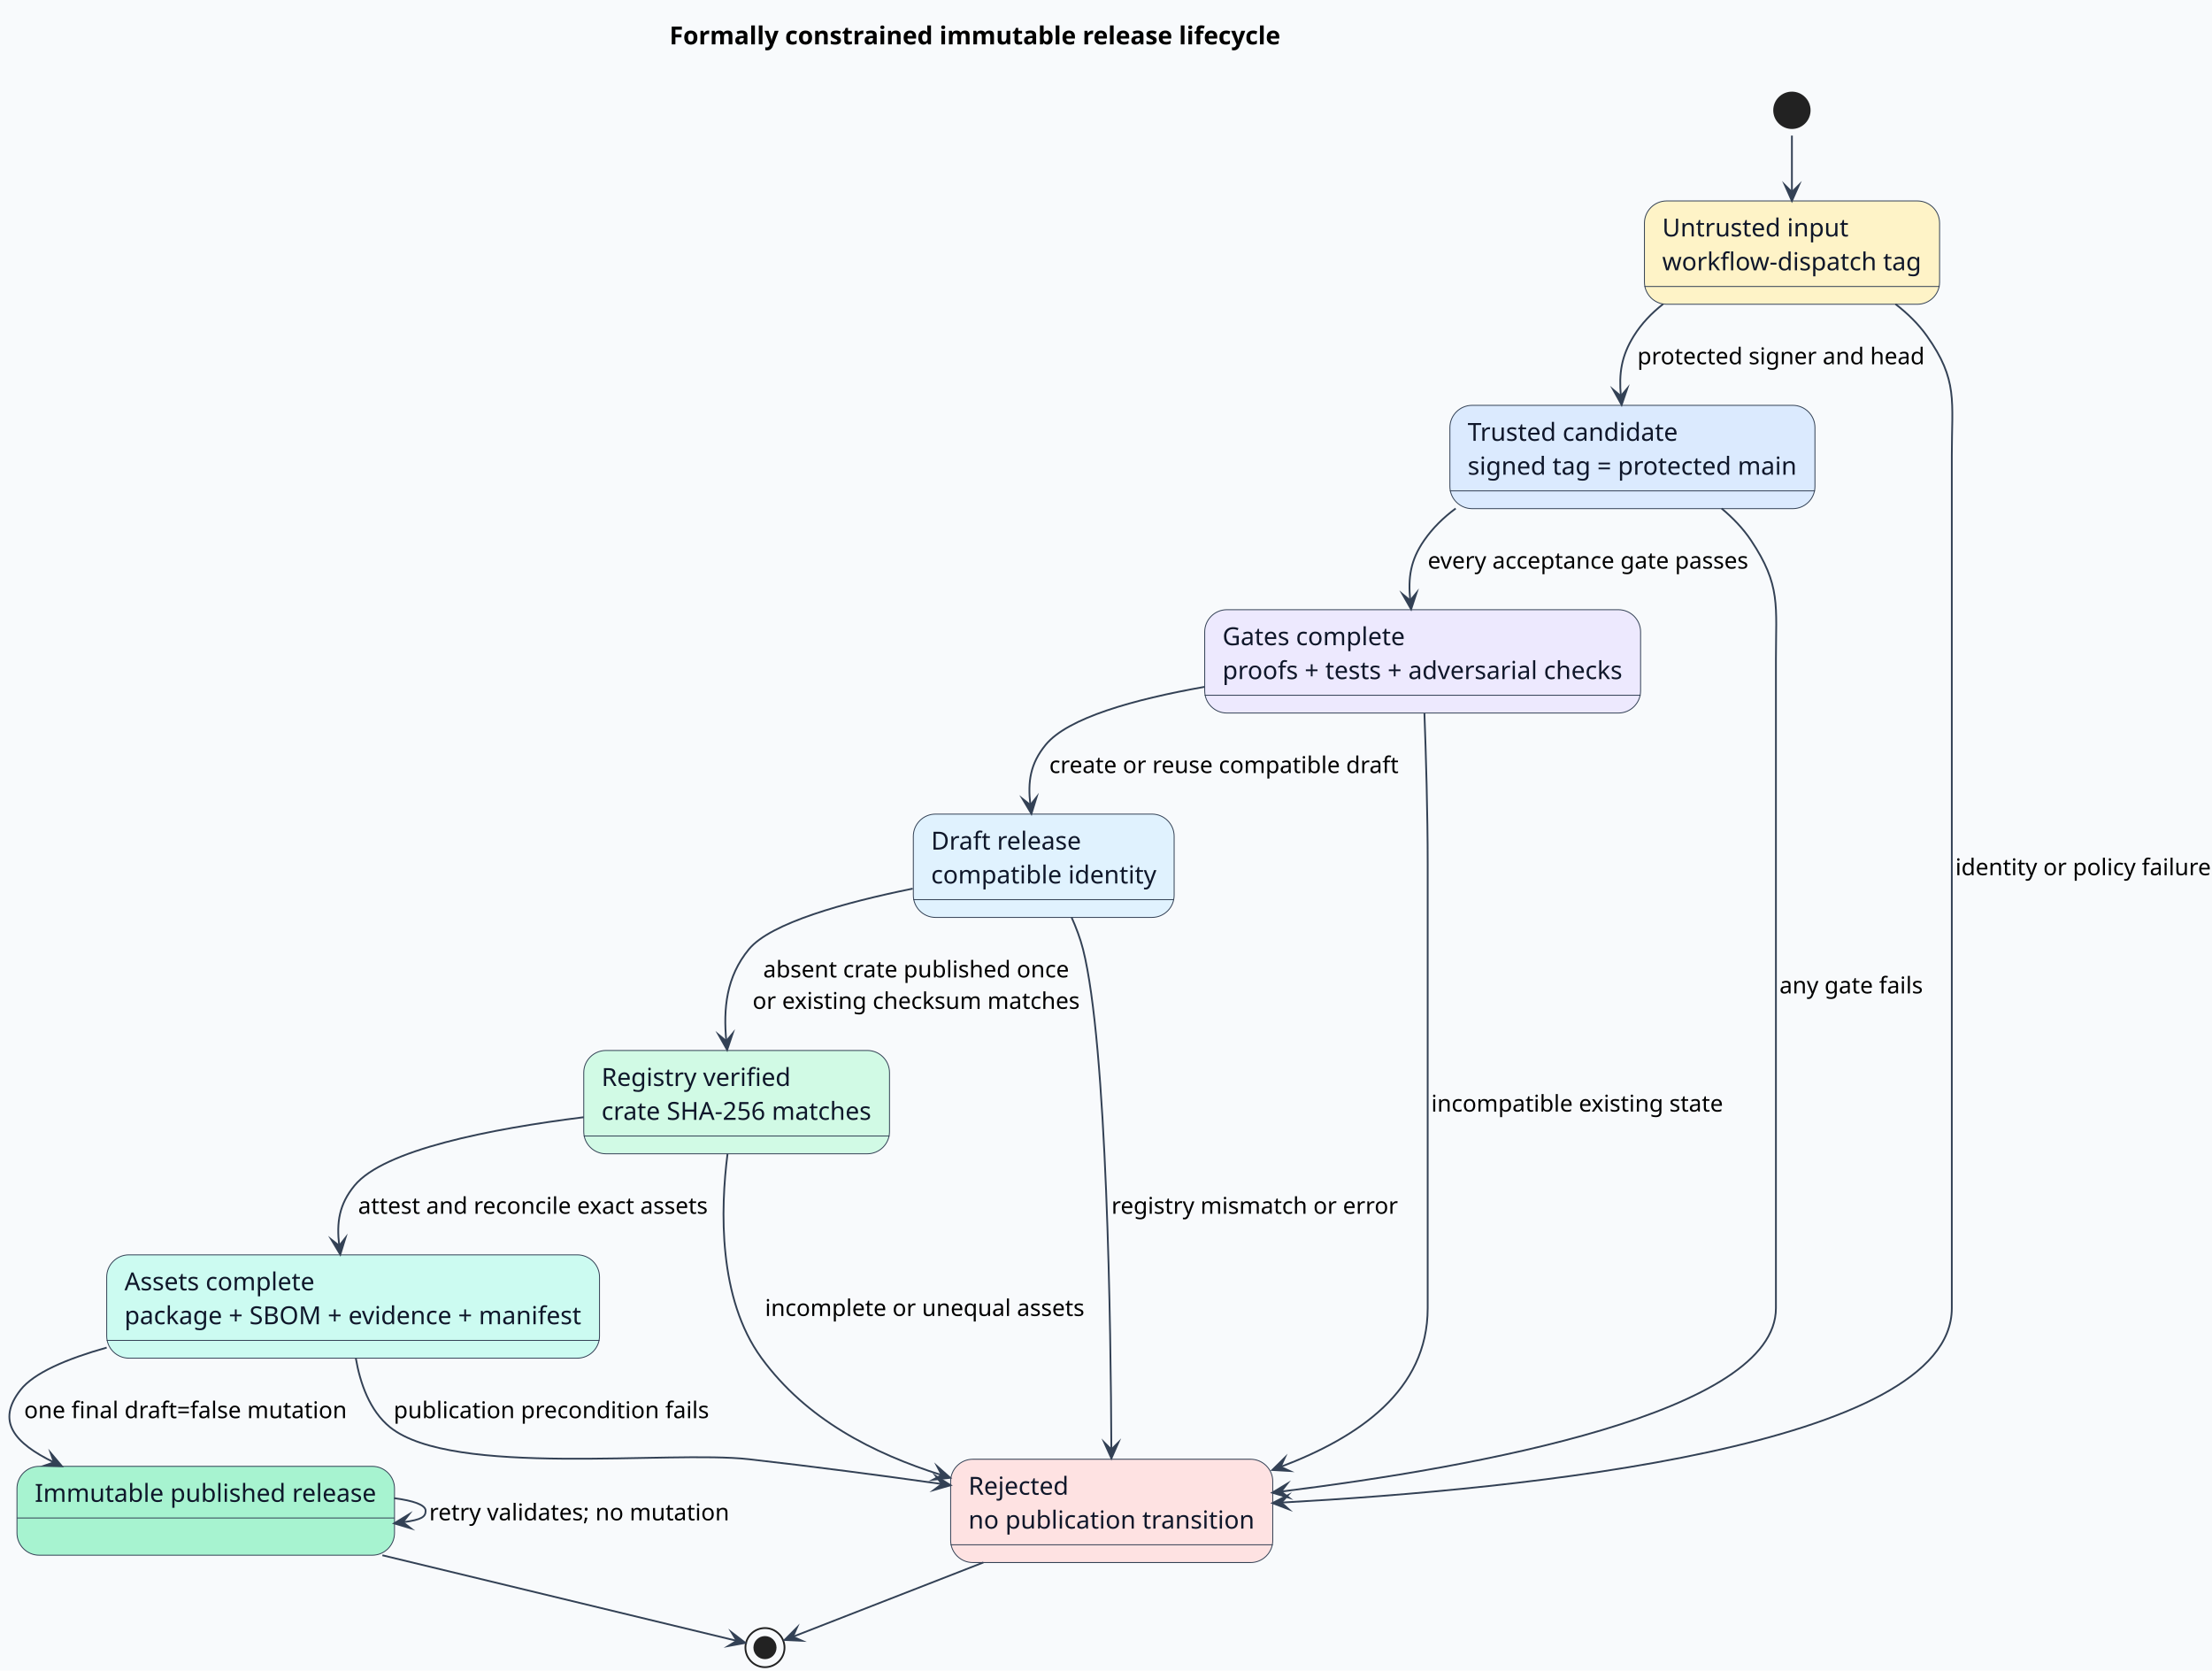
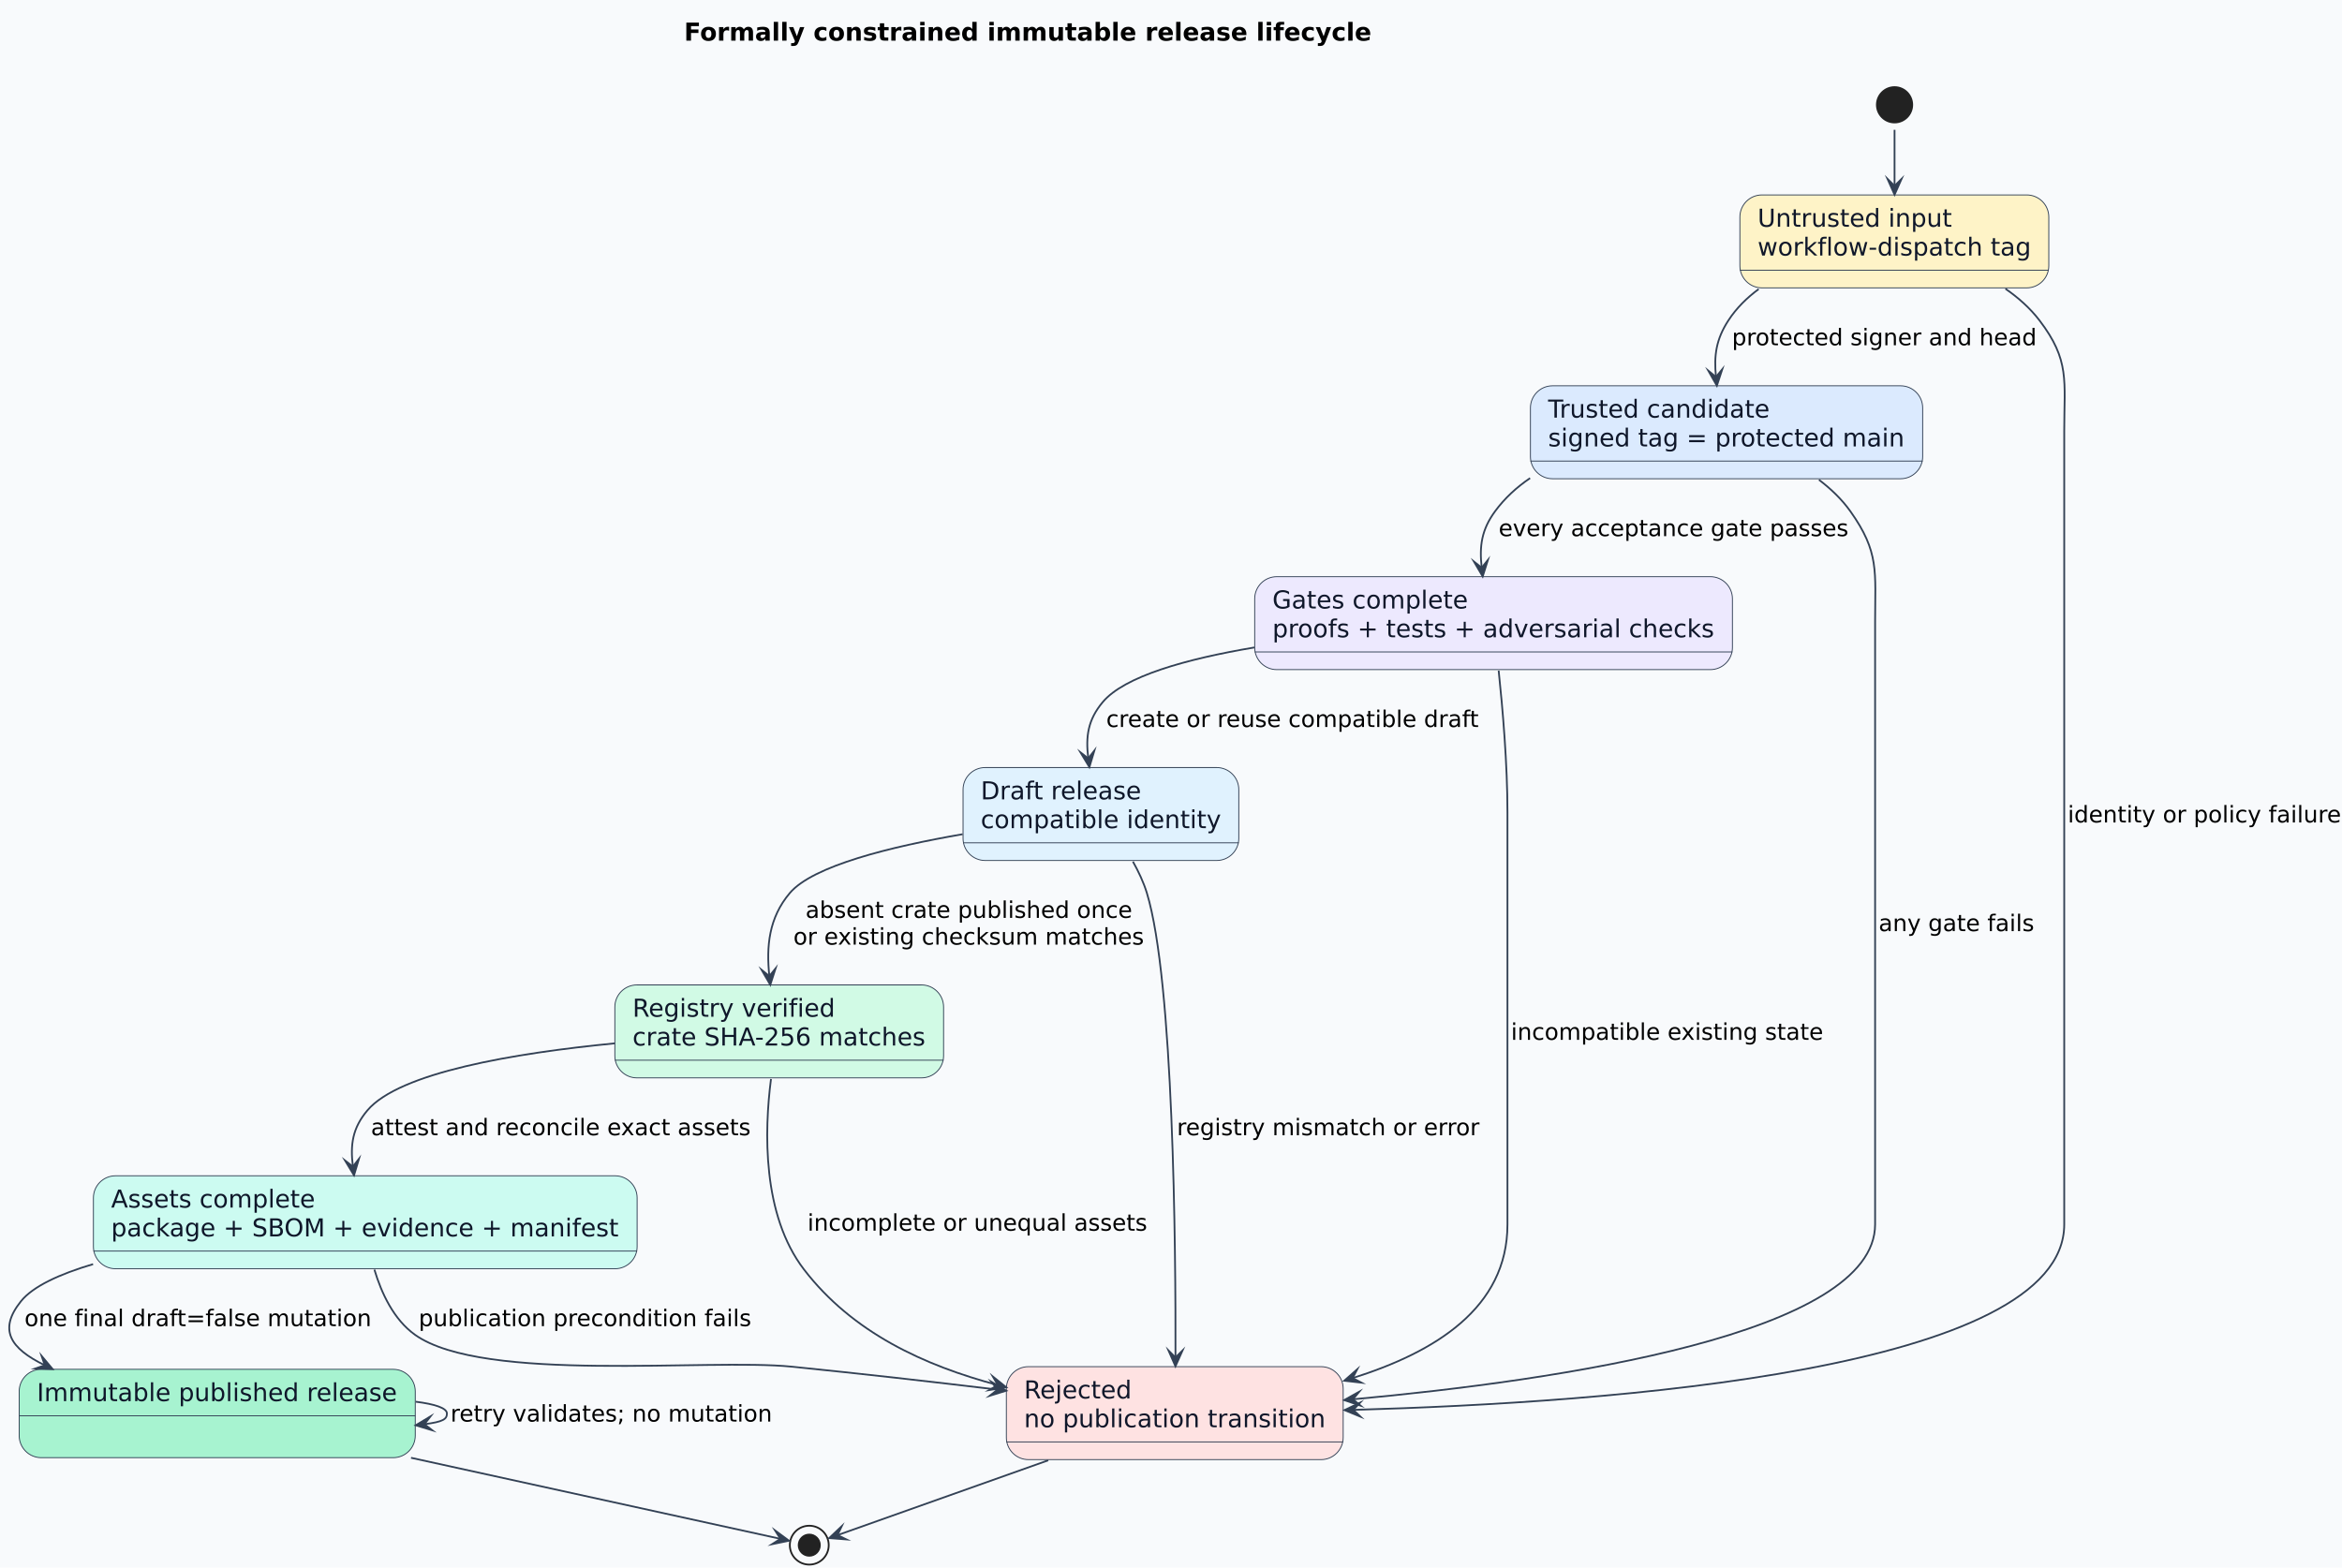
- <svg xmlns="http://www.w3.org/2000/svg" contentStyleType="text/css" data-diagram-type="STATE" height="940px" preserveAspectRatio="none" style="width:1245px;height:940px;background:#F8FAFC;" version="1.1" viewBox="0 0 1245 940" width="1245px" zoomAndPan="magnify">
+ <svg xmlns="http://www.w3.org/2000/svg" contentStyleType="text/css" data-diagram-type="STATE" height="887px" preserveAspectRatio="none" style="width:1325px;height:887px;background:#F8FAFC;" version="1.1" viewBox="0 0 1325 887" width="1325px" zoomAndPan="magnify">
  <defs />
  <g>
-     <rect fill="#F8FAFC" height="940" style="stroke:none;stroke-width:1;" width="1245" x="0" y="0" />
+     <rect fill="#F8FAFC" height="887" style="stroke:none;stroke-width:1;" width="1325" x="0" y="0" />
    <g class="title" data-source-line="1">
-       <text fill="#000000" font-family="sans-serif" font-size="14" font-weight="700" lengthAdjust="spacing" textLength="343.391" x="376.805" y="24.966">Formally constrained immutable release lifecycle</text>
+       <text fill="#000000" font-family="DejaVu Sans" font-size="14" font-weight="700" lengthAdjust="spacing" textLength="389.45" x="387.025" y="22.995">Formally constrained immutable release lifecycle</text>
    </g>
-     <g class="entity" data-qualified-name="Input" data-source-line="11" id="ent0001">
-       <rect fill="#FEF3C7" height="58.136" rx="12.5" ry="12.5" style="stroke:#334155;stroke-width:0.5;" width="166.117" x="925.557" y="113.068" />
-       <line style="stroke:#334155;stroke-width:0.5;" x1="925.557" x2="1091.674" y1="161.204" y2="161.204" />
-       <text fill="#0F172A" font-family="sans-serif" font-size="14" lengthAdjust="spacing" textLength="104.86" x="935.557" y="133.034">Untrusted input</text>
-       <text fill="#0F172A" font-family="sans-serif" font-size="14" lengthAdjust="spacing" textLength="146.117" x="935.557" y="152.102">workflow-dispatch tag</text>
+     <g class="entity" data-qualified-name="Input" data-source-line="12" id="ent0001">
+       <rect fill="#FEF3C7" height="52.594" rx="12.5" ry="12.5" style="stroke:#334155;stroke-width:0.5;" width="174.766" x="984.353" y="110.297" />
+       <line style="stroke:#334155;stroke-width:0.5;" x1="984.353" x2="1159.118" y1="152.891" y2="152.891" />
+       <text fill="#0F172A" font-family="DejaVu Sans" font-size="14" lengthAdjust="spacing" textLength="109.983" x="994.353" y="128.292">Untrusted input</text>
+       <text fill="#0F172A" font-family="DejaVu Sans" font-size="14" lengthAdjust="spacing" textLength="154.766" x="994.353" y="144.589">workflow-dispatch tag</text>
    </g>
-     <g class="entity" data-qualified-name="Trusted" data-source-line="12" id="ent0002">
-       <rect fill="#DBEAFE" height="58.136" rx="12.5" ry="12.5" style="stroke:#334155;stroke-width:0.5;" width="205.471" x="816.057" y="228.068" />
-       <line style="stroke:#334155;stroke-width:0.5;" x1="816.057" x2="1021.528" y1="276.204" y2="276.204" />
-       <text fill="#0F172A" font-family="sans-serif" font-size="14" lengthAdjust="spacing" textLength="118.986" x="826.057" y="248.034">Trusted candidate</text>
-       <text fill="#0F172A" font-family="sans-serif" font-size="14" lengthAdjust="spacing" textLength="185.471" x="826.057" y="267.102">signed tag = protected main</text>
+     <g class="entity" data-qualified-name="Trusted" data-source-line="13" id="ent0002">
+       <rect fill="#DBEAFE" height="52.594" rx="12.5" ry="12.5" style="stroke:#334155;stroke-width:0.5;" width="221.906" x="865.853" y="218.297" />
+       <line style="stroke:#334155;stroke-width:0.5;" x1="865.853" x2="1087.759" y1="260.891" y2="260.891" />
+       <text fill="#0F172A" font-family="DejaVu Sans" font-size="14" lengthAdjust="spacing" textLength="127.408" x="875.853" y="236.292">Trusted candidate</text>
+       <text fill="#0F172A" font-family="DejaVu Sans" font-size="14" lengthAdjust="spacing" textLength="201.906" x="875.853" y="252.589">signed tag = protected main</text>
    </g>
-     <g class="entity" data-qualified-name="Gated" data-source-line="13" id="ent0003">
-       <rect fill="#EDE9FE" height="58.136" rx="12.5" ry="12.5" style="stroke:#334155;stroke-width:0.5;" width="245.329" x="678.057" y="343.068" />
-       <line style="stroke:#334155;stroke-width:0.5;" x1="678.057" x2="923.386" y1="391.204" y2="391.204" />
-       <text fill="#0F172A" font-family="sans-serif" font-size="14" lengthAdjust="spacing" textLength="102.69" x="688.057" y="363.034">Gates complete</text>
-       <text fill="#0F172A" font-family="sans-serif" font-size="14" lengthAdjust="spacing" textLength="225.329" x="688.057" y="382.102">proofs + tests + adversarial checks</text>
+     <g class="entity" data-qualified-name="Gated" data-source-line="14" id="ent0003">
+       <rect fill="#EDE9FE" height="52.594" rx="12.5" ry="12.5" style="stroke:#334155;stroke-width:0.5;" width="270.277" x="709.853" y="326.297" />
+       <line style="stroke:#334155;stroke-width:0.5;" x1="709.853" x2="980.13" y1="368.891" y2="368.891" />
+       <text fill="#0F172A" font-family="DejaVu Sans" font-size="14" lengthAdjust="spacing" textLength="110.667" x="719.853" y="344.292">Gates complete</text>
+       <text fill="#0F172A" font-family="DejaVu Sans" font-size="14" lengthAdjust="spacing" textLength="250.277" x="719.853" y="360.589">proofs + tests + adversarial checks</text>
    </g>
-     <g class="entity" data-qualified-name="Draft" data-source-line="14" id="ent0004">
-       <rect fill="#E0F2FE" height="58.136" rx="12.5" ry="12.5" style="stroke:#334155;stroke-width:0.5;" width="146.798" x="514.057" y="458.068" />
-       <line style="stroke:#334155;stroke-width:0.5;" x1="514.057" x2="660.854" y1="506.204" y2="506.204" />
-       <text fill="#0F172A" font-family="sans-serif" font-size="14" lengthAdjust="spacing" textLength="85.008" x="524.057" y="478.034">Draft release</text>
-       <text fill="#0F172A" font-family="sans-serif" font-size="14" lengthAdjust="spacing" textLength="126.797" x="524.057" y="497.102">compatible identity</text>
+     <g class="entity" data-qualified-name="Draft" data-source-line="15" id="ent0004">
+       <rect fill="#E0F2FE" height="52.594" rx="12.5" ry="12.5" style="stroke:#334155;stroke-width:0.5;" width="156.001" x="544.853" y="434.297" />
+       <line style="stroke:#334155;stroke-width:0.5;" x1="544.853" x2="700.854" y1="476.891" y2="476.891" />
+       <text fill="#0F172A" font-family="DejaVu Sans" font-size="14" lengthAdjust="spacing" textLength="91.342" x="554.853" y="452.292">Draft release</text>
+       <text fill="#0F172A" font-family="DejaVu Sans" font-size="14" lengthAdjust="spacing" textLength="136.001" x="554.853" y="468.589">compatible identity</text>
    </g>
-     <g class="entity" data-qualified-name="Registry" data-source-line="15" id="ent0005">
-       <rect fill="#D1FAE5" height="58.136" rx="12.5" ry="12.5" style="stroke:#334155;stroke-width:0.5;" width="172.095" x="328.557" y="591.068" />
-       <line style="stroke:#334155;stroke-width:0.5;" x1="328.557" x2="500.652" y1="639.204" y2="639.204" />
-       <text fill="#0F172A" font-family="sans-serif" font-size="14" lengthAdjust="spacing" textLength="106.484" x="338.557" y="611.034">Registry verified</text>
-       <text fill="#0F172A" font-family="sans-serif" font-size="14" lengthAdjust="spacing" textLength="152.095" x="338.557" y="630.102">crate SHA-256 matches</text>
+     <g class="entity" data-qualified-name="Registry" data-source-line="16" id="ent0005">
+       <rect fill="#D1FAE5" height="52.594" rx="12.5" ry="12.5" style="stroke:#334155;stroke-width:0.5;" width="185.983" x="347.853" y="557.297" />
+       <line style="stroke:#334155;stroke-width:0.5;" x1="347.853" x2="533.836" y1="599.891" y2="599.891" />
+       <text fill="#0F172A" font-family="DejaVu Sans" font-size="14" lengthAdjust="spacing" textLength="115.254" x="357.853" y="575.292">Registry verified</text>
+       <text fill="#0F172A" font-family="DejaVu Sans" font-size="14" lengthAdjust="spacing" textLength="165.983" x="357.853" y="591.589">crate SHA-256 matches</text>
    </g>
-     <g class="entity" data-qualified-name="Assets" data-source-line="16" id="ent0006">
-       <rect fill="#CCFBF1" height="58.136" rx="12.5" ry="12.5" style="stroke:#334155;stroke-width:0.5;" width="277.375" x="60.056" y="706.068" />
-       <line style="stroke:#334155;stroke-width:0.5;" x1="60.056" x2="337.432" y1="754.204" y2="754.204" />
-       <text fill="#0F172A" font-family="sans-serif" font-size="14" lengthAdjust="spacing" textLength="107.002" x="70.056" y="726.034">Assets complete</text>
-       <text fill="#0F172A" font-family="sans-serif" font-size="14" lengthAdjust="spacing" textLength="257.375" x="70.056" y="745.102">package + SBOM + evidence + manifest</text>
+     <g class="entity" data-qualified-name="Assets" data-source-line="17" id="ent0006">
+       <rect fill="#CCFBF1" height="52.594" rx="12.5" ry="12.5" style="stroke:#334155;stroke-width:0.5;" width="307.608" x="52.853" y="665.297" />
+       <line style="stroke:#334155;stroke-width:0.5;" x1="52.853" x2="360.461" y1="707.891" y2="707.891" />
+       <text fill="#0F172A" font-family="DejaVu Sans" font-size="14" lengthAdjust="spacing" textLength="115.404" x="62.853" y="683.292">Assets complete</text>
+       <text fill="#0F172A" font-family="DejaVu Sans" font-size="14" lengthAdjust="spacing" textLength="287.608" x="62.853" y="699.589">package + SBOM + evidence + manifest</text>
    </g>
-     <g class="entity" data-qualified-name="Published" data-source-line="17" id="ent0007">
-       <rect fill="#A7F3D0" height="50" rx="12.5" ry="12.5" style="stroke:#334155;stroke-width:0.5;" width="212.485" x="9.556" y="825.068" />
-       <line style="stroke:#334155;stroke-width:0.5;" x1="9.556" x2="222.042" y1="854.136" y2="854.136" />
-       <text fill="#0F172A" font-family="sans-serif" font-size="14" lengthAdjust="spacing" textLength="192.485" x="19.556" y="845.034">Immutable published release</text>
+     <g class="entity" data-qualified-name="Published" data-source-line="18" id="ent0007">
+       <rect fill="#A7F3D0" height="50" rx="12.5" ry="12.5" style="stroke:#334155;stroke-width:0.5;" width="224.087" x="10.853" y="774.797" />
+       <line style="stroke:#334155;stroke-width:0.5;" x1="10.853" x2="234.94" y1="801.094" y2="801.094" />
+       <text fill="#0F172A" font-family="DejaVu Sans" font-size="14" lengthAdjust="spacing" textLength="204.087" x="20.853" y="792.792">Immutable published release</text>
    </g>
-     <g class="entity" data-qualified-name="Rejected" data-source-line="18" id="ent0008">
-       <rect fill="#FEE2E2" height="58.136" rx="12.5" ry="12.5" style="stroke:#334155;stroke-width:0.5;" width="181.307" x="535.057" y="821.068" />
-       <line style="stroke:#334155;stroke-width:0.5;" x1="535.057" x2="716.364" y1="869.204" y2="869.204" />
-       <text fill="#0F172A" font-family="sans-serif" font-size="14" lengthAdjust="spacing" textLength="56.392" x="545.057" y="841.034">Rejected</text>
-       <text fill="#0F172A" font-family="sans-serif" font-size="14" lengthAdjust="spacing" textLength="161.307" x="545.057" y="860.102">no publication transition</text>
+     <g class="entity" data-qualified-name="Rejected" data-source-line="19" id="ent0008">
+       <rect fill="#FEE2E2" height="52.594" rx="12.5" ry="12.5" style="stroke:#334155;stroke-width:0.5;" width="190.557" x="569.353" y="773.297" />
+       <line style="stroke:#334155;stroke-width:0.5;" x1="569.353" x2="759.909" y1="815.891" y2="815.891" />
+       <text fill="#0F172A" font-family="DejaVu Sans" font-size="14" lengthAdjust="spacing" textLength="61.53" x="579.353" y="791.292">Rejected</text>
+       <text fill="#0F172A" font-family="DejaVu Sans" font-size="14" lengthAdjust="spacing" textLength="170.557" x="579.353" y="807.589">no publication transition</text>
    </g>
-     <g class="start_entity" data-qualified-name=".start." data-source-line="20" id="ent0009">
-       <ellipse cx="1008.557" cy="62.068" fill="#222222" rx="10" ry="10" style="stroke:#222222;stroke-width:1;" />
+     <g class="start_entity" data-qualified-name=".start." data-source-line="21" id="ent0009">
+       <ellipse cx="1071.853" cy="59.297" fill="#222222" rx="10" ry="10" style="stroke:#222222;stroke-width:1;" />
    </g>
-     <g class="end_entity" data-qualified-name=".end." data-source-line="34" id="ent0024">
-       <ellipse cx="430.557" cy="927.068" fill="none" rx="11" ry="11" style="stroke:#222222;stroke-width:1;" />
-       <ellipse cx="430.557" cy="927.068" fill="#222222" rx="6" ry="6" style="stroke:#222222;stroke-width:1;" />
+     <g class="end_entity" data-qualified-name=".end." data-source-line="35" id="ent0024">
+       <ellipse cx="457.853" cy="874.297" fill="none" rx="11" ry="11" style="stroke:#222222;stroke-width:1;" />
+       <ellipse cx="457.853" cy="874.297" fill="#222222" rx="6" ry="6" style="stroke:#222222;stroke-width:1;" />
    </g>
    <g class="link" data-entity-1="ent0009" data-entity-2="ent0001" data-link-type="dependency" id="lnk10">
-       <polygon fill="#334155" points="1008.557,113.055,1012.557,104.055,1008.557,108.055,1004.557,104.055,1008.557,113.055" style="stroke:#334155;stroke-width:1;stroke-linejoin:miter;stroke-miterlimit:10;" />
-       <path d="M1008.557,76.282 C1008.557,85.944 1008.557,95.307 1008.557,108.055" fill="none" style="stroke:#334155;stroke-width:1;" />
+       <polygon fill="#334155" points="1071.853,110.182,1075.853,101.182,1071.853,105.182,1067.853,101.182,1071.853,110.182" style="stroke:#334155;stroke-width:1;stroke-linejoin:miter;stroke-miterlimit:10;" />
+       <path d="M1071.853,73.46 C1071.853,83.178 1071.853,92.636 1071.853,105.182" fill="none" style="stroke:#334155;stroke-width:1;" />
    </g>
    <g class="link" data-entity-1="ent0001" data-entity-2="ent0002" data-link-type="dependency" id="lnk11">
-       <polygon fill="#334155" points="912.724,227.834,915.914,218.516,912.283,222.853,907.945,219.222,912.724,227.834" style="stroke:#334155;stroke-width:1;stroke-linejoin:miter;stroke-miterlimit:10;" />
-       <path d="M936.059,171.088 C929.582,176.168 923.86,182.117 919.557,189.068 C912.514,200.443 911.156,210.138 912.283,222.853" fill="none" style="stroke:#334155;stroke-width:1;" />
-       <text fill="#000000" font-family="sans-serif" font-size="13" lengthAdjust="spacing" textLength="161.941" x="921.557" y="204.965">protected signer and head</text>
+       <polygon fill="#334155" points="971.324,218.25,974.408,208.896,970.826,213.275,966.448,209.694,971.324,218.25" style="stroke:#334155;stroke-width:1;stroke-linejoin:miter;stroke-miterlimit:10;" />
+       <path d="M994.972,163.59 C988.287,168.516 982.363,174.363 977.853,181.297 C970.871,192.031 969.615,201.174 970.826,213.275" fill="none" style="stroke:#334155;stroke-width:1;" />
+       <text fill="#000000" font-family="DejaVu Sans" font-size="13" lengthAdjust="spacing" textLength="172.669" x="979.853" y="195.364">protected signer and head</text>
    </g>
    <g class="link" data-entity-1="ent0001" data-entity-2="ent0008" data-link-type="dependency" id="lnk12">
-       <polygon fill="#334155" points="716.196,845.744,725.402,849.244,721.188,845.47,724.963,841.256,716.196,845.744" style="stroke:#334155;stroke-width:1;stroke-linejoin:miter;stroke-miterlimit:10;" />
-       <path d="M1066.847,171.096 C1073.578,176.296 1079.743,182.272 1084.556,189.068 C1102.139,213.893 1098.556,225.647 1098.556,256.068 C1098.556,256.068 1098.556,256.068 1098.556,736.068 C1098.556,813.848 858.532,837.928 721.188,845.47" fill="none" style="stroke:#334155;stroke-width:1;" />
-       <text fill="#000000" font-family="sans-serif" font-size="13" lengthAdjust="spacing" textLength="144.105" x="1100.556" y="492.465">identity or policy failure</text>
+       <polygon fill="#334155" points="760.647,797.876,769.754,801.626,765.645,797.738,769.533,793.629,760.647,797.876" style="stroke:#334155;stroke-width:1;stroke-linejoin:miter;stroke-miterlimit:10;" />
+       <path d="M1134.587,163.384 C1141.874,168.443 1148.574,174.378 1153.853,181.297 C1171.119,203.929 1167.853,215.331 1167.853,243.797 C1167.853,243.797 1167.853,243.797 1167.853,692.797 C1167.853,775.125 911.586,793.704 765.645,797.738" fill="none" style="stroke:#334155;stroke-width:1;" />
+       <text fill="#000000" font-family="DejaVu Sans" font-size="13" lengthAdjust="spacing" textLength="154.915" x="1169.853" y="465.364">identity or policy failure</text>
    </g>
    <g class="link" data-entity-1="ent0002" data-entity-2="ent0003" data-link-type="dependency" id="lnk13">
-       <polygon fill="#334155" points="794.235,342.825,797.32,333.472,793.738,337.85,789.36,334.267,794.235,342.825" style="stroke:#334155;stroke-width:1;stroke-linejoin:miter;stroke-miterlimit:10;" />
-       <path d="M819.32,286.105 C812.486,291.136 806.402,297.069 801.557,304.068 C793.875,315.163 792.453,324.984 793.738,337.85" fill="none" style="stroke:#334155;stroke-width:1;" />
-       <text fill="#000000" font-family="sans-serif" font-size="13" lengthAdjust="spacing" textLength="180.713" x="803.557" y="319.965">every acceptance gate passes</text>
+       <polygon fill="#334155" points="838.841,326.202,841.807,316.81,838.281,321.233,833.858,317.706,838.841,326.202" style="stroke:#334155;stroke-width:1;stroke-linejoin:miter;stroke-miterlimit:10;" />
+       <path d="M865.671,270.534 C858.091,275.674 851.311,281.859 845.853,289.297 C838.212,299.708 836.899,308.977 838.281,321.233" fill="none" style="stroke:#334155;stroke-width:1;" />
+       <text fill="#000000" font-family="DejaVu Sans" font-size="13" lengthAdjust="spacing" textLength="197.933" x="847.853" y="303.364">every acceptance gate passes</text>
    </g>
    <g class="link" data-entity-1="ent0002" data-entity-2="ent0008" data-link-type="dependency" id="lnk14">
-       <polygon fill="#334155" points="716.091,839.878,725.517,842.733,721.053,839.259,724.527,834.795,716.091,839.878" style="stroke:#334155;stroke-width:1;stroke-linejoin:miter;stroke-miterlimit:10;" />
-       <path d="M968.989,286.108 C975.304,291.381 981.098,297.374 985.557,304.068 C1002.42,329.387 999.557,340.647 999.557,371.068 C999.557,371.068 999.557,371.068 999.557,736.068 C999.557,795.08 831.739,825.457 721.053,839.259" fill="none" style="stroke:#334155;stroke-width:1;" />
-       <text fill="#000000" font-family="sans-serif" font-size="13" lengthAdjust="spacing" textLength="80.73" x="1001.557" y="558.965">any gate fails</text>
+       <polygon fill="#334155" points="760.461,792.219,769.789,795.38,765.44,791.762,769.058,787.414,760.461,792.219" style="stroke:#334155;stroke-width:1;stroke-linejoin:miter;stroke-miterlimit:10;" />
+       <path d="M1029.078,271.468 C1035.826,276.598 1042.047,282.531 1046.853,289.297 C1063.336,312.505 1060.853,323.331 1060.853,351.797 C1060.853,351.797 1060.853,351.797 1060.853,692.797 C1060.853,754.76 882.627,781.014 765.44,791.762" fill="none" style="stroke:#334155;stroke-width:1;" />
+       <text fill="#000000" font-family="DejaVu Sans" font-size="13" lengthAdjust="spacing" textLength="88.017" x="1062.853" y="526.864">any gate fails</text>
    </g>
    <g class="link" data-entity-1="ent0003" data-entity-2="ent0004" data-link-type="dependency" id="lnk15">
-       <polygon fill="#334155" points="580.534,457.91,583.443,448.5,579.943,452.945,575.499,449.445,580.534,457.91" style="stroke:#334155;stroke-width:1;stroke-linejoin:miter;stroke-miterlimit:10;" />
-       <path d="M677.926,386.485 C638.098,393.531 600.933,403.951 588.557,419.068 C579.861,429.69 578.378,439.789 579.943,452.945" fill="none" style="stroke:#334155;stroke-width:1;" />
-       <text fill="#000000" font-family="sans-serif" font-size="13" lengthAdjust="spacing" textLength="197.405" x="590.557" y="434.965">create or reuse compatible draft</text>
+       <polygon fill="#334155" points="616.328,434.081,619.17,424.651,615.702,429.12,611.233,425.652,616.328,434.081" style="stroke:#334155;stroke-width:1;stroke-linejoin:miter;stroke-miterlimit:10;" />
+       <path d="M709.665,366.353 C671.049,372.875 636.079,382.67 623.853,397.297 C615.501,407.289 614.134,416.685 615.702,429.12" fill="none" style="stroke:#334155;stroke-width:1;" />
+       <text fill="#000000" font-family="DejaVu Sans" font-size="13" lengthAdjust="spacing" textLength="211.523" x="625.853" y="411.364">create or reuse compatible draft</text>
    </g>
    <g class="link" data-entity-1="ent0003" data-entity-2="ent0008" data-link-type="dependency" id="lnk16">
-       <polygon fill="#334155" points="716.121,827.121,725.954,827.682,720.798,825.354,723.126,820.198,716.121,827.121" style="stroke:#334155;stroke-width:1;stroke-linejoin:miter;stroke-miterlimit:10;" />
-       <path d="M801.725,401.39 C802.567,424.242 803.557,457.219 803.557,486.068 C803.557,486.068 803.557,486.068 803.557,736.068 C803.557,782.372 764.771,808.739 720.798,825.354" fill="none" style="stroke:#334155;stroke-width:1;" />
-       <text fill="#000000" font-family="sans-serif" font-size="13" lengthAdjust="spacing" textLength="164.528" x="805.557" y="625.465">incompatible existing state</text>
+       <polygon fill="#334155" points="760.505,781.253,770.291,782.366,765.274,779.751,767.889,774.735,760.505,781.253" style="stroke:#334155;stroke-width:1;stroke-linejoin:miter;stroke-miterlimit:10;" />
+       <path d="M847.877,379.459 C850.143,400.902 852.853,432.299 852.853,459.797 C852.853,459.797 852.853,459.797 852.853,692.797 C852.853,740.196 811.717,765.133 765.274,779.751" fill="none" style="stroke:#334155;stroke-width:1;" />
+       <text fill="#000000" font-family="DejaVu Sans" font-size="13" lengthAdjust="spacing" textLength="176.877" x="854.853" y="588.364">incompatible existing state</text>
    </g>
    <g class="link" data-entity-1="ent0004" data-entity-2="ent0005" data-link-type="dependency" id="lnk17">
-       <polygon fill="#334155" points="409.266,590.774,412.399,581.437,408.794,585.796,404.435,582.191,409.266,590.774" style="stroke:#334155;stroke-width:1;stroke-linejoin:miter;stroke-miterlimit:10;" />
-       <path d="M513.708,500.009 C475.259,507.823 433.759,519.323 421.557,534.068 C408.718,549.582 407.073,567.624 408.794,585.796" fill="none" style="stroke:#334155;stroke-width:1;" />
-       <text fill="#000000" font-family="sans-serif" font-size="13" lengthAdjust="spacing" textLength="172.432" x="429.55" y="549.965">absent crate published once</text>
-       <text fill="#000000" font-family="sans-serif" font-size="13" lengthAdjust="spacing" textLength="184.418" x="423.557" y="567.671">or existing checksum matches</text>
+       <polygon fill="#334155" points="435.79,557.271,438.819,547.9,435.263,552.299,430.863,548.743,435.79,557.271" style="stroke:#334155;stroke-width:1;stroke-linejoin:miter;stroke-miterlimit:10;" />
+       <path d="M544.619,472.02 C503.874,479.052 459.874,489.927 446.853,505.297 C434.902,519.403 433.497,535.635 435.263,552.299" fill="none" style="stroke:#334155;stroke-width:1;" />
+       <text fill="#000000" font-family="DejaVu Sans" font-size="13" lengthAdjust="spacing" textLength="184.844" x="455.727" y="519.364">absent crate published once</text>
+       <text fill="#000000" font-family="DejaVu Sans" font-size="13" lengthAdjust="spacing" textLength="198.593" x="448.853" y="534.497">or existing checksum matches</text>
    </g>
    <g class="link" data-entity-1="ent0004" data-entity-2="ent0008" data-link-type="dependency" id="lnk18">
-       <polygon fill="#334155" points="625.538,820.587,629.502,811.571,625.518,815.587,621.502,811.603,625.538,820.587" style="stroke:#334155;stroke-width:1;stroke-linejoin:miter;stroke-miterlimit:10;" />
-       <path d="M603.108,516.119 C605.697,521.9 608.033,528.061 609.557,534.068 C623.189,587.808 625.245,748.627 625.518,815.587" fill="none" style="stroke:#334155;stroke-width:1;" />
-       <text fill="#000000" font-family="sans-serif" font-size="13" lengthAdjust="spacing" textLength="161.798" x="625.557" y="682.965">registry mismatch or error</text>
+       <polygon fill="#334155" points="665.025,773.094,669.048,764.104,665.038,768.094,661.048,764.083,665.025,773.094" style="stroke:#334155;stroke-width:1;stroke-linejoin:miter;stroke-miterlimit:10;" />
+       <path d="M640.97,487.521 C644.135,493.147 647.001,499.239 648.853,505.297 C664.028,554.953 665.201,706.127 665.038,768.094" fill="none" style="stroke:#334155;stroke-width:1;" />
+       <text fill="#000000" font-family="DejaVu Sans" font-size="13" lengthAdjust="spacing" textLength="171.958" x="665.853" y="642.364">registry mismatch or error</text>
    </g>
    <g class="link" data-entity-1="ent0005" data-entity-2="ent0006" data-link-type="dependency" id="lnk19">
-       <polygon fill="#334155" points="191.521,705.899,194.428,696.489,190.929,700.934,186.484,697.436,191.521,705.899" style="stroke:#334155;stroke-width:1;stroke-linejoin:miter;stroke-miterlimit:10;" />
-       <path d="M328.556,628.619 C276.116,635.193 216.089,646.934 199.556,667.068 C190.845,677.677 189.361,687.776 190.929,700.934" fill="none" style="stroke:#334155;stroke-width:1;" />
-       <text fill="#000000" font-family="sans-serif" font-size="13" lengthAdjust="spacing" textLength="197.327" x="201.556" y="682.965">attest and reconcile exact assets</text>
+       <polygon fill="#334155" points="200.287,665.046,203.122,655.614,199.657,660.086,195.186,656.621,200.287,665.046" style="stroke:#334155;stroke-width:1;stroke-linejoin:miter;stroke-miterlimit:10;" />
+       <path d="M347.783,590.355 C291.01,595.894 225.97,606.836 207.853,628.297 C199.452,638.248 198.078,647.642 199.657,660.086" fill="none" style="stroke:#334155;stroke-width:1;" />
+       <text fill="#000000" font-family="DejaVu Sans" font-size="13" lengthAdjust="spacing" textLength="215.351" x="209.853" y="642.364">attest and reconcile exact assets</text>
    </g>
    <g class="link" data-entity-1="ent0005" data-entity-2="ent0008" data-link-type="dependency" id="lnk20">
-       <polygon fill="#334155" points="534.832,831.524,527.455,825,530.064,830.019,525.045,832.628,534.832,831.524" style="stroke:#334155;stroke-width:1;stroke-linejoin:miter;stroke-miterlimit:10;" />
-       <path d="M409.479,649.262 C405.504,680.423 404.143,730.621 428.557,764.068 C453.757,798.593 491.179,817.739 530.064,830.019" fill="none" style="stroke:#334155;stroke-width:1;" />
-       <text fill="#000000" font-family="sans-serif" font-size="13" lengthAdjust="spacing" textLength="179.803" x="430.557" y="740.465">incomplete or unequal assets</text>
+       <polygon fill="#334155" points="569.332,784.997,561.661,778.821,564.5,783.714,559.607,786.553,569.332,784.997" style="stroke:#334155;stroke-width:1;stroke-linejoin:miter;stroke-miterlimit:10;" />
+       <path d="M436.194,610.528 C432.427,639.735 431.087,687.332 454.853,718.297 C482.31,754.072 522.906,772.668 564.5,783.714" fill="none" style="stroke:#334155;stroke-width:1;" />
+       <text fill="#000000" font-family="DejaVu Sans" font-size="13" lengthAdjust="spacing" textLength="192.194" x="456.853" y="696.364">incomplete or unequal assets</text>
    </g>
    <g class="link" data-entity-1="ent0006" data-entity-2="ent0007" data-link-type="dependency" id="lnk21">
-       <polygon fill="#334155" points="34.849,825.006,28.504,817.473,30.353,822.82,25.006,824.668,34.849,825.006" style="stroke:#334155;stroke-width:1;stroke-linejoin:miter;stroke-miterlimit:10;" />
-       <path d="M60.042,758.256 C37.525,764.596 19.085,772.464 11.556,782.068 C-2.289,799.733 8.001,811.954 30.353,822.82" fill="none" style="stroke:#334155;stroke-width:1;" />
-       <text fill="#000000" font-family="sans-serif" font-size="13" lengthAdjust="spacing" textLength="181.935" x="13.556" y="797.965">one final draft=false mutation</text>
+       <polygon fill="#334155" points="29.825,774.722,23.506,767.168,25.336,772.521,19.983,774.351,29.825,774.722" style="stroke:#334155;stroke-width:1;stroke-linejoin:miter;stroke-miterlimit:10;" />
+       <path d="M52.665,715.288 C33.724,720.918 18.632,727.839 11.853,736.297 C-1.079,752.432 5.753,762.917 25.336,772.521" fill="none" style="stroke:#334155;stroke-width:1;" />
+       <text fill="#000000" font-family="DejaVu Sans" font-size="13" lengthAdjust="spacing" textLength="196.517" x="13.853" y="750.364">one final draft=false mutation</text>
    </g>
    <g class="link" data-entity-1="ent0006" data-entity-2="ent0008" data-link-type="dependency" id="lnk22">
-       <polygon fill="#334155" points="535.037,835.703,526.682,830.488,530.086,835.007,525.568,838.41,535.037,835.703" style="stroke:#334155;stroke-width:1;stroke-linejoin:miter;stroke-miterlimit:10;" />
-       <path d="M200.274,764.255 C202.661,778.087 207.974,793.74 219.556,803.068 C254.657,831.334 376.775,816.002 421.557,821.068 C458.766,825.277 494.729,830.033 530.086,835.007" fill="none" style="stroke:#334155;stroke-width:1;" />
-       <text fill="#000000" font-family="sans-serif" font-size="13" lengthAdjust="spacing" textLength="177.801" x="221.556" y="797.965">publication precondition fails</text>
+       <polygon fill="#334155" points="569.323,786.889,560.863,781.845,564.358,786.293,559.91,789.788,569.323,786.889" style="stroke:#334155;stroke-width:1;stroke-linejoin:miter;stroke-miterlimit:10;" />
+       <path d="M211.822,718.39 C215.771,731.596 222.731,746.698 234.853,755.297 C273.598,782.779 400.591,768.524 447.853,773.297 C487.669,777.318 526.558,781.76 564.358,786.293" fill="none" style="stroke:#334155;stroke-width:1;" />
+       <text fill="#000000" font-family="DejaVu Sans" font-size="13" lengthAdjust="spacing" textLength="188.487" x="236.853" y="750.364">publication precondition fails</text>
    </g>
    <g class="link" data-entity-1="ent0007" data-entity-2="ent0007" data-link-type="dependency" id="lnk23">
-       <polygon fill="#334155" points="221.829,857.158,231.269,859.968,226.788,856.515,230.24,852.034,221.829,857.158" style="stroke:#334155;stroke-width:1;stroke-linejoin:miter;stroke-miterlimit:10;" />
-       <path d="M221.829,842.978 C232.649,844.38 239.556,846.744 239.556,850.068 C239.556,853.392 237.608,855.113 226.788,856.515" fill="none" style="stroke:#334155;stroke-width:1;" />
-       <text fill="#000000" font-family="sans-serif" font-size="13" lengthAdjust="spacing" textLength="169.182" x="241.556" y="855.465">retry validates; no mutation</text>
+       <polygon fill="#334155" points="235.179,806.468,244.606,809.32,240.14,805.847,243.612,801.381,235.179,806.468" style="stroke:#334155;stroke-width:1;stroke-linejoin:miter;stroke-miterlimit:10;" />
+       <path d="M235.179,793.126 C245.997,794.48 252.853,796.703 252.853,799.797 C252.853,802.891 250.959,804.494 240.14,805.847" fill="none" style="stroke:#334155;stroke-width:1;" />
+       <text fill="#000000" font-family="DejaVu Sans" font-size="13" lengthAdjust="spacing" textLength="182.286" x="254.853" y="804.364">retry validates; no mutation</text>
    </g>
    <g class="link" data-entity-1="ent0008" data-entity-2="ent0024" data-link-type="dependency" id="lnk25">
-       <polygon fill="#334155" points="441.62,922.756,451.458,923.215,446.279,920.94,448.553,915.761,441.62,922.756" style="stroke:#334155;stroke-width:1;stroke-linejoin:miter;stroke-miterlimit:10;" />
-       <path d="M553.5,879.152 C511.622,895.473 467.669,912.604 446.279,920.94" fill="none" style="stroke:#334155;stroke-width:1;" />
+       <polygon fill="#334155" points="469.106,870.301,478.926,871.059,473.818,868.628,476.249,863.52,469.106,870.301" style="stroke:#334155;stroke-width:1;stroke-linejoin:miter;stroke-miterlimit:10;" />
+       <path d="M593.035,826.297 C547.261,842.55 497.049,860.379 473.818,868.628" fill="none" style="stroke:#334155;stroke-width:1;" />
    </g>
    <g class="link" data-entity-1="ent0007" data-entity-2="ent0024" data-link-type="dependency" id="lnk26">
-       <polygon fill="#334155" points="419.53,924.408,411.719,918.408,414.67,923.235,409.843,926.185,419.53,924.408" style="stroke:#334155;stroke-width:1;stroke-linejoin:miter;stroke-miterlimit:10;" />
-       <path d="M215.225,875.115 C290.927,893.38 382.469,915.466 414.67,923.235" fill="none" style="stroke:#334155;stroke-width:1;" />
+       <polygon fill="#334155" points="446.406,871.785,438.473,865.95,441.522,870.714,436.758,873.764,446.406,871.785" style="stroke:#334155;stroke-width:1;stroke-linejoin:miter;stroke-miterlimit:10;" />
+       <path d="M232.544,824.864 C312.689,842.447 408.075,863.376 441.522,870.714" fill="none" style="stroke:#334155;stroke-width:1;" />
    </g>
  </g>
</svg>
